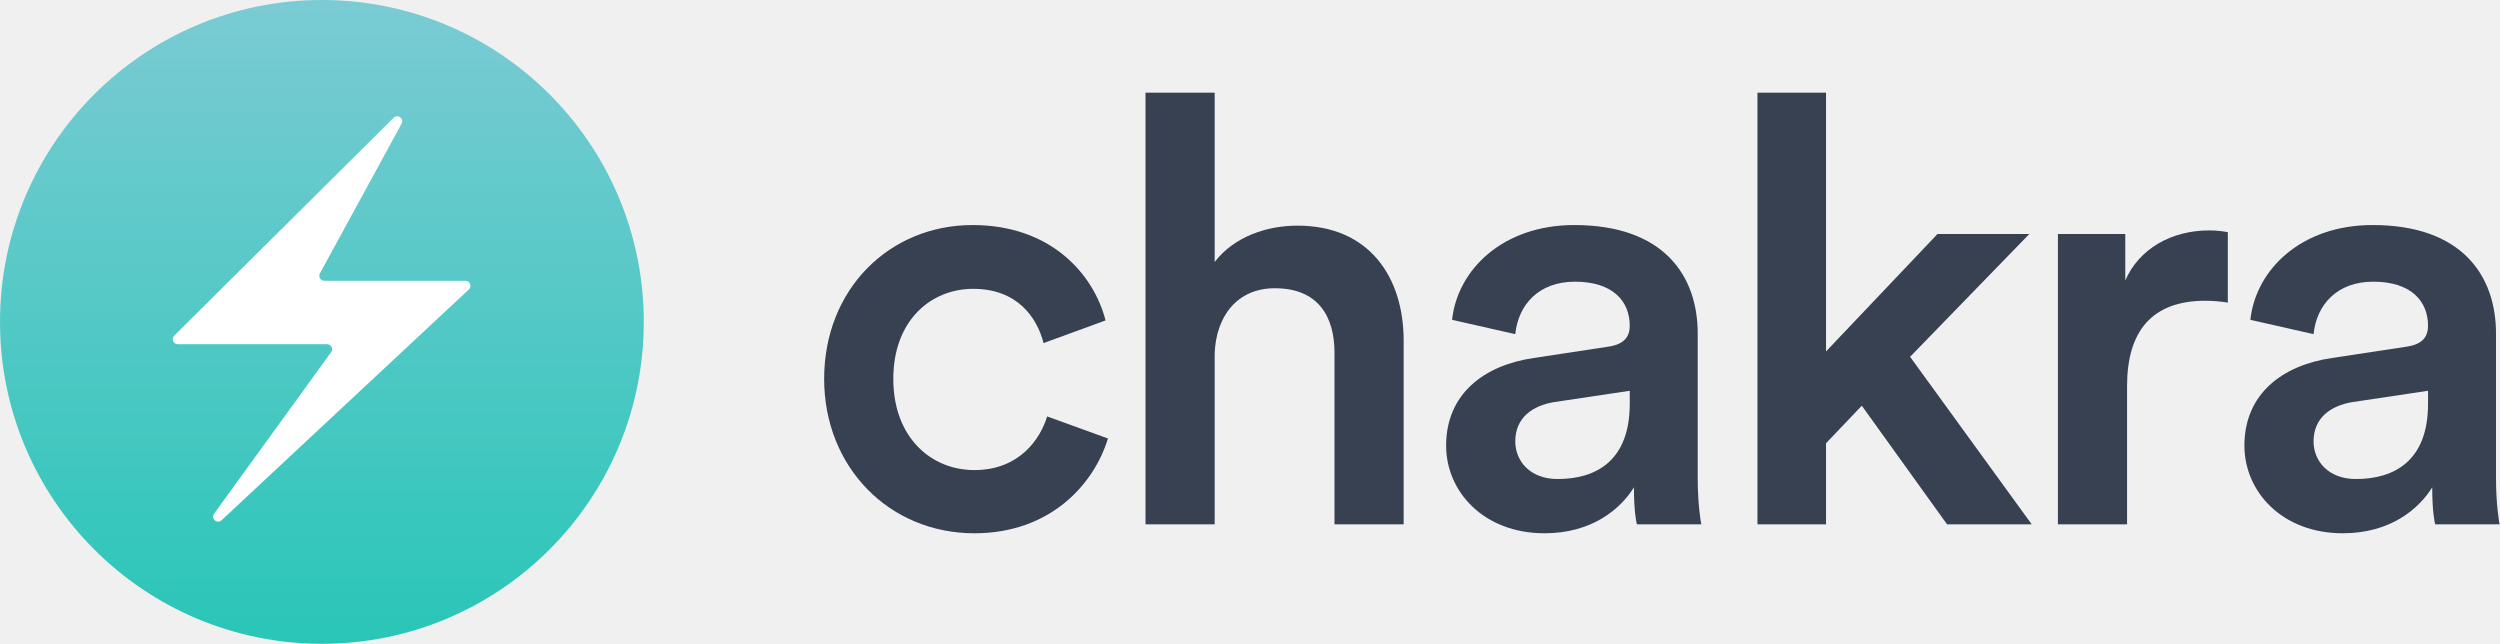
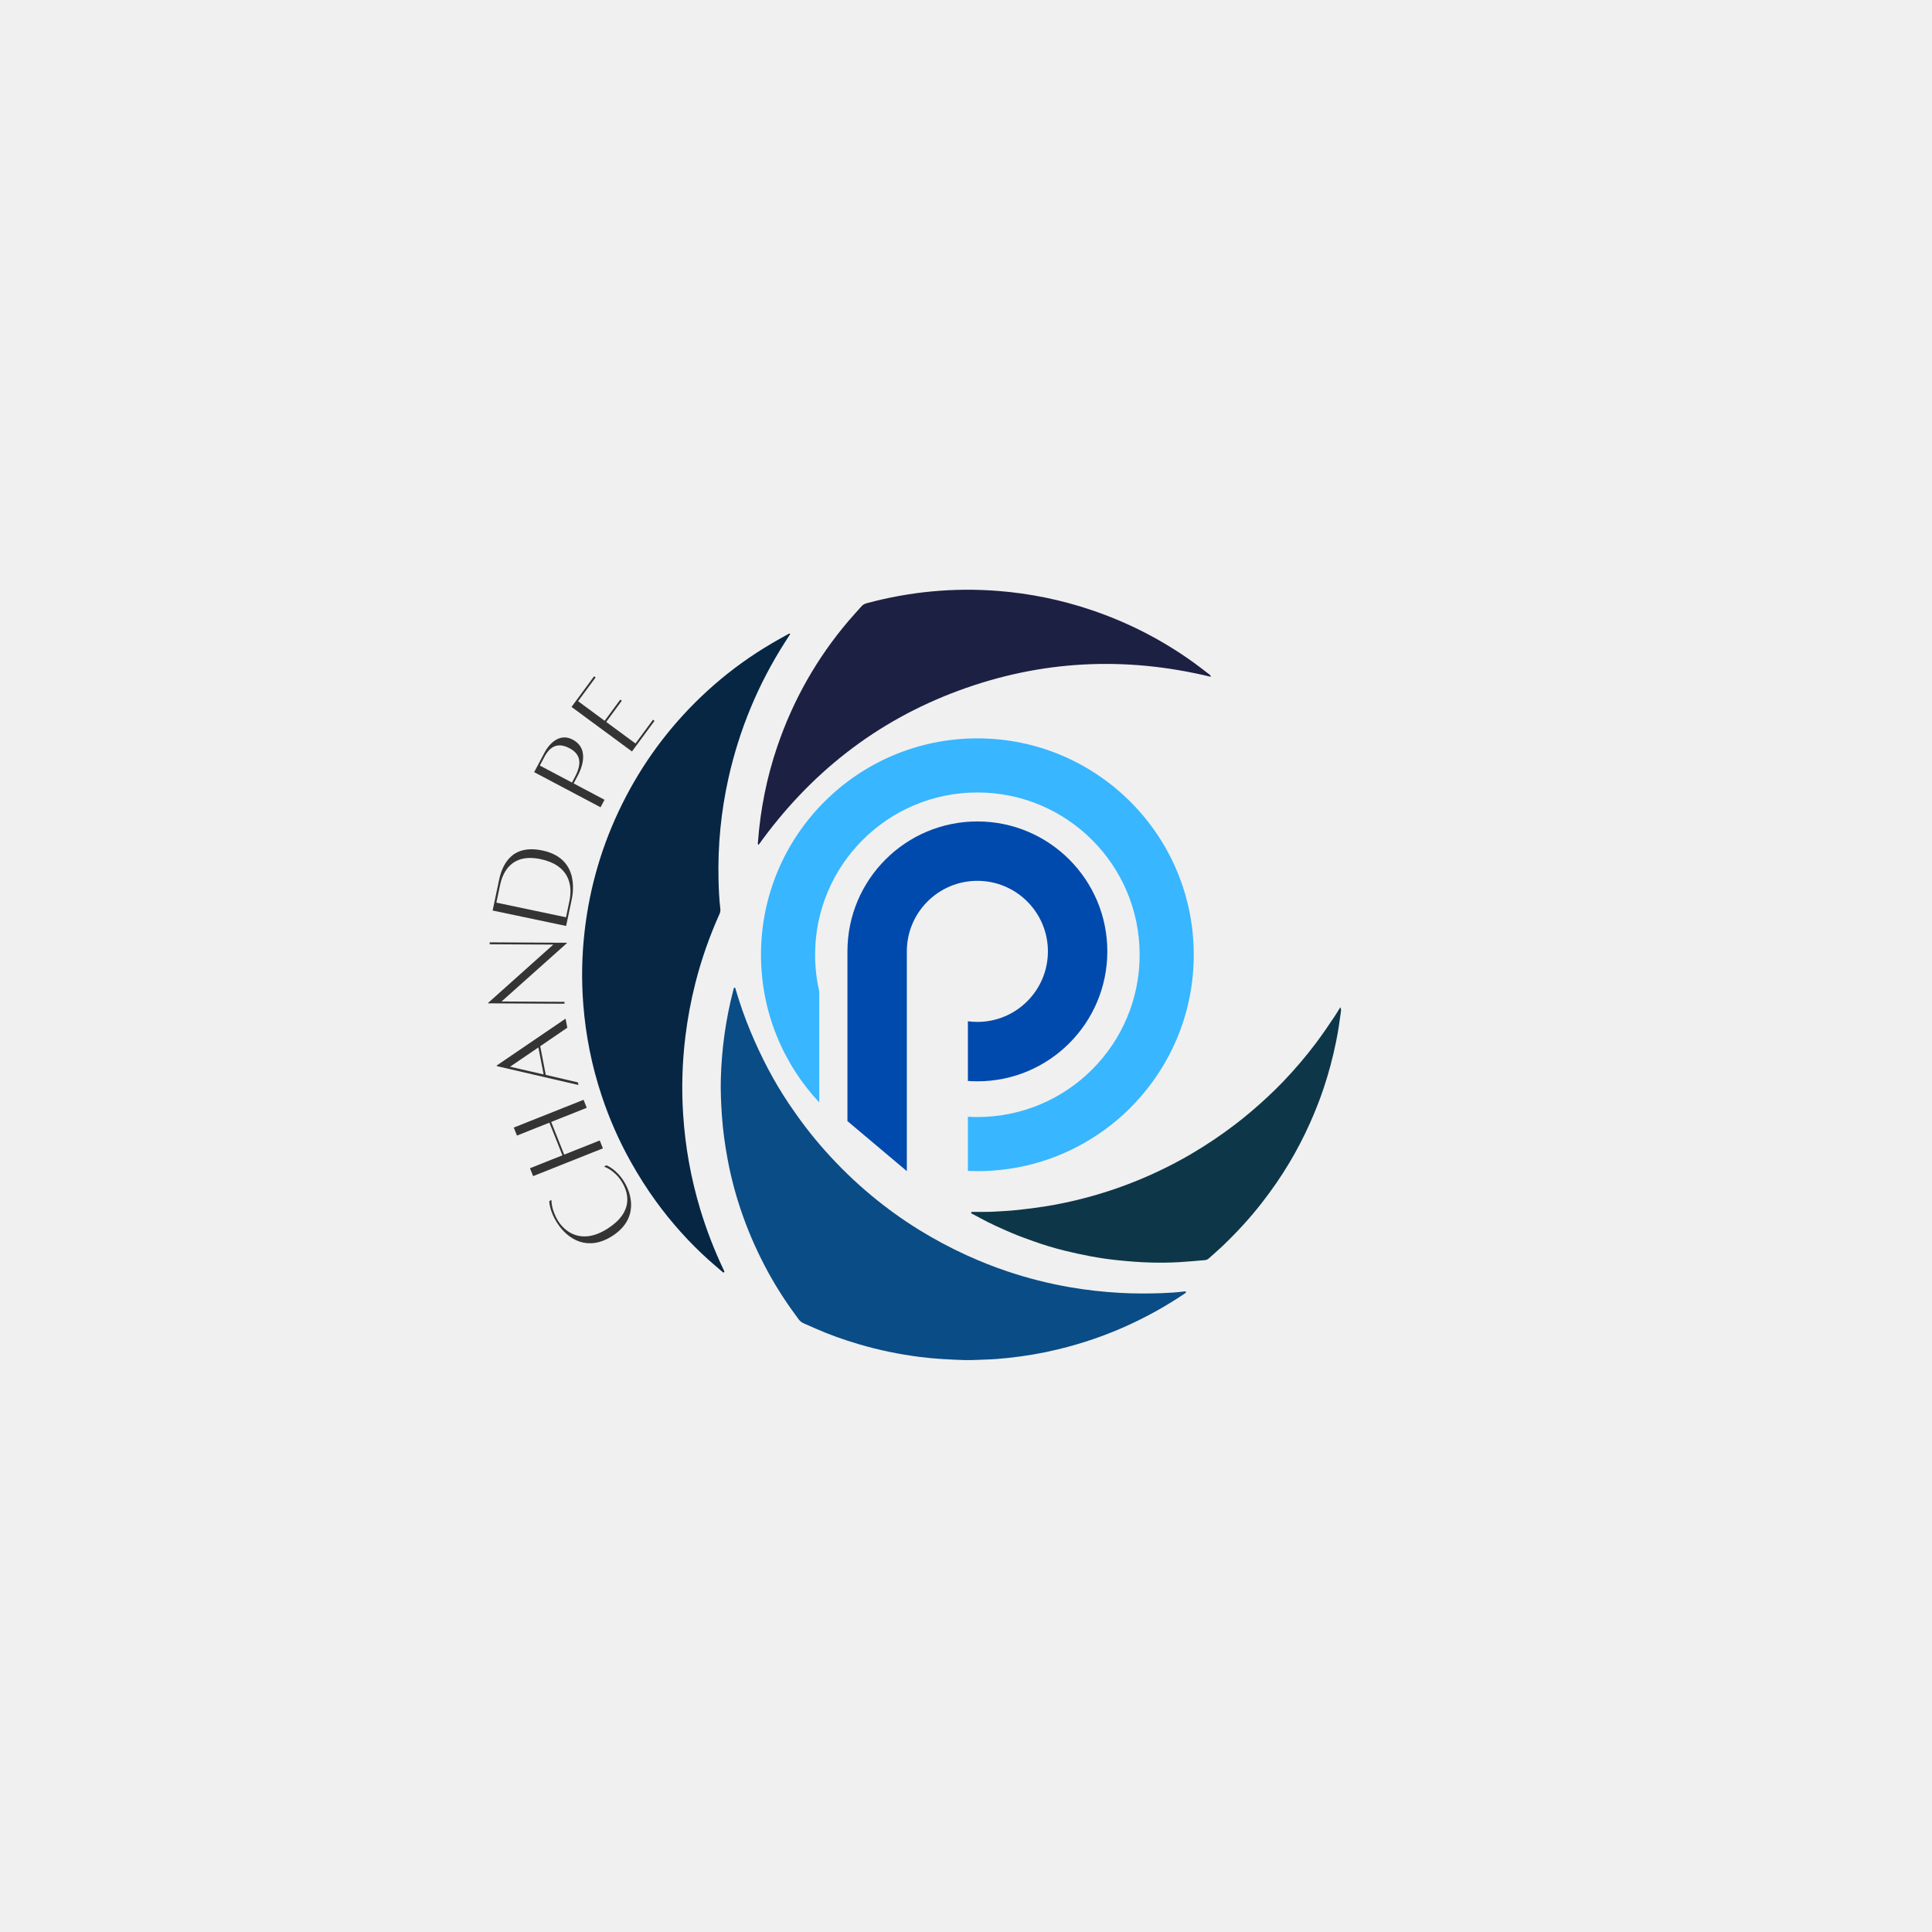
- <svg xmlns="http://www.w3.org/2000/svg" width="998" height="257" viewBox="0 0 998 257" fill="none">
-   <g clip-path="url(#clip0)">
-     <path d="M388.5 115.302C406.112 115.302 413.966 126.726 416.584 136.96L441.336 127.916C436.576 109.352 419.44 89.836 388.262 89.836C354.942 89.836 329 115.54 329 151.24C329 186.464 354.942 212.882 388.976 212.882C419.44 212.882 436.814 193.128 442.288 175.04L418.012 166.234C415.394 175.04 407.064 187.654 388.976 187.654C371.602 187.654 356.608 174.564 356.608 151.24C356.608 127.916 371.602 115.302 388.5 115.302Z" fill="#374152" />
-     <path d="M484.894 141.244C485.37 126.488 493.7 115.064 508.932 115.064C526.306 115.064 532.732 126.488 532.732 140.768V209.312H560.34V136.008C560.34 110.542 546.536 90.074 517.976 90.074C505.838 90.074 492.748 94.358 484.894 104.592V37H457.286V209.312H484.894V141.244Z" fill="#374152" />
-     <path d="M577.29 177.896C577.29 196.222 592.284 212.882 616.56 212.882C635.362 212.882 646.786 203.362 652.26 194.556C652.26 203.838 653.212 208.598 653.45 209.312H679.154C678.916 208.122 677.726 201.22 677.726 190.748V133.152C677.726 110.066 664.16 89.836 628.46 89.836C599.9 89.836 581.812 107.686 579.67 127.678L604.898 133.39C606.088 121.728 614.18 112.446 628.698 112.446C643.93 112.446 650.594 120.3 650.594 130.058C650.594 134.104 648.69 137.436 642.026 138.388L612.276 142.91C592.522 145.766 577.29 157.19 577.29 177.896ZM621.796 191.224C610.848 191.224 604.898 184.084 604.898 176.23C604.898 166.71 611.8 161.95 620.368 160.522L650.594 156V161.236C650.594 183.846 637.266 191.224 621.796 191.224Z" fill="#374152" />
-     <path d="M810.108 93.406H773.456L728.95 140.292V37H701.58V209.312H728.95V176.944L743.23 161.95L777.264 209.312H811.06L762.508 142.434L810.108 93.406Z" fill="#374152" />
-     <path d="M889.349 92.692C888.159 92.454 885.303 91.978 881.971 91.978C866.739 91.978 853.887 99.356 848.413 111.97V93.406H821.519V209.312H849.127V154.096C849.127 132.438 858.885 120.062 880.305 120.062C883.161 120.062 886.255 120.3 889.349 120.776V92.692Z" fill="#374152" />
-     <path d="M895.968 177.896C895.968 196.222 910.962 212.882 935.238 212.882C954.04 212.882 965.464 203.362 970.938 194.556C970.938 203.838 971.89 208.598 972.128 209.312H997.832C997.594 208.122 996.404 201.22 996.404 190.748V133.152C996.404 110.066 982.838 89.836 947.138 89.836C918.578 89.836 900.49 107.686 898.348 127.678L923.576 133.39C924.766 121.728 932.858 112.446 947.376 112.446C962.608 112.446 969.272 120.3 969.272 130.058C969.272 134.104 967.368 137.436 960.704 138.388L930.954 142.91C911.2 145.766 895.968 157.19 895.968 177.896ZM940.474 191.224C929.526 191.224 923.576 184.084 923.576 176.23C923.576 166.71 930.478 161.95 939.046 160.522L969.272 156V161.236C969.272 183.846 955.944 191.224 940.474 191.224Z" fill="#374152" />
-     <rect width="257" height="257" rx="128.5" fill="url(#paint0_linear)" />
-     <path d="M69.558 133.985L157.15 46.996C158.787 45.371 161.42 47.348 160.315 49.373L127.714 109.125C126.987 110.457 127.951 112.083 129.47 112.083H185.809C187.624 112.083 188.501 114.306 187.174 115.545L88.446 207.687C86.675 209.339 84.04 207.011 85.462 205.051L132.197 140.578C133.156 139.256 132.211 137.404 130.578 137.404H70.968C69.183 137.404 68.292 135.243 69.558 133.985Z" fill="white" />
-   </g>
+ <svg xmlns="http://www.w3.org/2000/svg" width="500" zoomAndPan="magnify" viewBox="0 0 375 375" height="500" preserveAspectRatio="xMidYMid meet" version="1.0">
  <defs>
-     <linearGradient id="paint0_linear" x1="128.5" y1="0" x2="128.5" y2="257" gradientUnits="userSpaceOnUse">
-       <stop stop-color="#7BCBD4" />
-       <stop offset="1" stop-color="#29C6B7" />
-     </linearGradient>
-     <clipPath id="clip0">
-       <rect width="997.832" height="257" fill="white" />
+     <g />
+     <clipPath id="b5deb17ea4">
+       <path d="M 147.707 143.316 L 231.707 143.316 L 231.707 227.316 L 147.707 227.316 Z M 147.707 143.316 " clip-rule="nonzero" />
+     </clipPath>
+     <clipPath id="2e693d0e36">
+       <path d="M 164 159 L 215 159 L 215 227.316 L 164 227.316 Z M 164 159 " clip-rule="nonzero" />
+     </clipPath>
+     <clipPath id="7cbd9a2456">
+       <path d="M 112.707 122 L 154 122 L 154 247 L 112.707 247 Z M 112.707 122 " clip-rule="nonzero" />
+     </clipPath>
+     <clipPath id="490ded3e33">
+       <path d="M 188 195 L 260.457 195 L 260.457 246 L 188 246 Z M 188 195 " clip-rule="nonzero" />
    </clipPath>
  </defs>
+   <g clip-path="url(#b5deb17ea4)">
+     <path fill="#38b6ff" d="M 159.012 213.98 L 159.012 192.398 C 158.488 190.121 158.207 187.75 158.207 185.316 C 158.207 167.918 172.309 153.816 189.707 153.816 C 207.105 153.816 221.207 167.918 221.207 185.316 C 221.207 202.715 207.105 216.816 189.707 216.816 C 189.09 216.816 188.477 216.797 187.867 216.762 L 187.867 227.273 C 188.477 227.301 189.09 227.316 189.707 227.316 C 212.902 227.316 231.707 208.512 231.707 185.316 C 231.707 162.121 212.902 143.316 189.707 143.316 C 166.512 143.316 147.707 162.121 147.707 185.316 C 147.707 196.398 152 206.477 159.012 213.98 " fill-opacity="1" fill-rule="nonzero" />
+   </g>
+   <g clip-path="url(#2e693d0e36)">
+     <path fill="#004aad" d="M 189.707 159.441 C 175.781 159.441 164.488 170.734 164.488 184.66 L 164.488 217.605 L 176.016 227.316 L 176.016 184.66 C 176.016 177.102 182.148 170.969 189.707 170.969 C 197.27 170.969 203.398 177.102 203.398 184.66 C 203.398 192.223 197.27 198.352 189.707 198.352 C 189.082 198.352 188.469 198.309 187.867 198.227 L 187.867 209.816 C 188.477 209.859 189.09 209.883 189.707 209.883 C 203.637 209.883 214.93 198.59 214.93 184.66 C 214.93 170.734 203.637 159.441 189.707 159.441 " fill-opacity="1" fill-rule="nonzero" />
+   </g>
+   <path fill="#0a4c86" d="M 230.227 250.77 C 230.133 251.027 229.902 251.102 229.723 251.227 C 226.445 253.434 223.004 255.352 219.422 257.02 C 214.895 259.125 210.199 260.742 205.348 261.914 C 202.172 262.684 198.953 263.227 195.707 263.57 C 194.25 263.727 192.789 263.855 191.324 263.887 C 189.996 263.918 188.672 264.031 187.34 263.992 C 184.391 263.902 181.445 263.754 178.516 263.379 C 174.508 262.867 170.57 262.055 166.699 260.91 C 163.805 260.059 160.961 259.051 158.199 257.828 C 157.477 257.512 156.762 257.184 156.035 256.875 C 155.605 256.695 155.273 256.422 154.992 256.047 C 152.844 253.176 150.879 250.188 149.152 247.039 C 147.246 243.551 145.605 239.945 144.266 236.207 C 142.953 232.555 141.934 228.816 141.227 225 C 140.699 222.164 140.305 219.312 140.113 216.434 C 139.957 214.117 139.852 211.797 139.91 209.477 C 140.062 203.648 140.852 197.902 142.32 192.258 C 142.367 192.066 142.391 191.859 142.527 191.695 C 142.773 191.676 142.746 191.891 142.781 192.016 C 143.605 194.805 144.562 197.547 145.684 200.23 C 147.727 205.129 150.156 209.824 153.121 214.238 C 155.246 217.402 157.547 220.43 160.082 223.277 C 162.902 226.445 165.934 229.402 169.203 232.105 C 172.09 234.496 175.117 236.688 178.301 238.656 C 181.312 240.516 184.426 242.191 187.652 243.656 C 190.219 244.824 192.832 245.867 195.5 246.766 C 199.453 248.094 203.488 249.121 207.598 249.836 C 210.887 250.406 214.191 250.773 217.523 250.953 C 220.184 251.098 222.844 251.094 225.5 251 C 226.938 250.945 228.379 250.863 229.809 250.676 C 229.934 250.66 230.078 250.602 230.227 250.77 Z M 230.227 250.77 " fill-opacity="1" fill-rule="nonzero" />
+   <g clip-path="url(#7cbd9a2456)">
+     <path fill="#062644" d="M 153.402 123.043 C 153.059 123.57 152.73 124.078 152.406 124.582 C 147.176 132.75 143.512 141.574 141.395 151.031 C 139.945 157.527 139.305 164.109 139.465 170.766 C 139.512 172.656 139.594 174.551 139.816 176.43 C 139.855 176.777 139.801 177.094 139.656 177.41 C 137.699 181.758 136.129 186.238 134.961 190.855 C 134.113 194.203 133.48 197.586 133.055 201.012 C 132.422 206.082 132.266 211.168 132.594 216.262 C 132.996 222.539 134.094 228.691 135.914 234.719 C 137.121 238.715 138.621 242.598 140.406 246.371 C 140.445 246.453 140.492 246.531 140.527 246.613 C 140.582 246.734 140.664 246.871 140.504 246.969 C 140.379 247.047 140.297 246.93 140.219 246.859 C 139.297 246.066 138.359 245.289 137.457 244.473 C 133.719 241.086 130.363 237.352 127.395 233.277 C 125.59 230.801 123.953 228.211 122.449 225.535 C 120.148 221.434 118.27 217.148 116.789 212.691 C 114.871 206.934 113.691 201.023 113.215 194.973 C 112.84 190.191 112.93 185.422 113.484 180.664 C 114.484 172.008 116.922 163.773 120.805 155.973 C 124.668 148.211 129.734 141.324 135.992 135.32 C 139.352 132.102 142.977 129.215 146.887 126.68 C 148.855 125.402 150.883 124.23 152.938 123.105 C 153.047 123.043 153.152 122.926 153.402 123.043 Z M 153.402 123.043 " fill-opacity="1" fill-rule="nonzero" />
+   </g>
+   <path fill="#1c2143" d="M 235.02 131.367 C 218.367 127.332 202.023 128.141 186.004 134.074 C 169.988 140.004 157.172 150.133 147.234 164 C 147.012 163.754 147.109 163.566 147.121 163.402 C 147.594 157.082 148.824 150.91 150.867 144.906 C 153.945 135.863 158.574 127.695 164.777 120.426 C 165.566 119.5 166.398 118.609 167.203 117.699 C 167.48 117.383 167.816 117.195 168.223 117.086 C 176.574 114.836 185.059 114.027 193.676 114.695 C 199.883 115.18 205.938 116.414 211.836 118.406 C 218.957 120.809 225.57 124.199 231.668 128.586 C 232.691 129.32 233.68 130.105 234.684 130.871 C 234.805 130.965 234.961 131.031 235.02 131.367 Z M 235.02 131.367 " fill-opacity="1" fill-rule="nonzero" />
+   <g clip-path="url(#490ded3e33)">
+     <path fill="#0d3749" d="M 260.152 195.508 C 260.355 195.898 260.297 196.172 260.262 196.422 C 260.012 198.34 259.727 200.25 259.34 202.145 C 258.707 205.258 257.898 208.32 256.883 211.328 C 256.094 213.676 255.176 215.973 254.156 218.23 C 253.016 220.758 251.738 223.215 250.324 225.594 C 248.691 228.348 246.871 230.969 244.902 233.496 C 242.562 236.508 239.977 239.293 237.219 241.926 C 236.375 242.734 235.477 243.488 234.609 244.273 C 234.203 244.645 233.676 244.605 233.199 244.645 C 231.746 244.766 230.289 244.906 228.828 244.988 C 227.047 245.086 225.27 245.102 223.492 245.062 C 221.246 245.008 219.008 244.824 216.766 244.59 C 213.332 244.234 209.965 243.566 206.621 242.746 C 204.66 242.262 202.719 241.676 200.805 241 C 199.254 240.453 197.711 239.898 196.199 239.246 C 194.215 238.391 192.238 237.512 190.34 236.473 C 189.824 236.191 189.305 235.926 188.793 235.648 C 188.664 235.582 188.445 235.543 188.516 235.34 C 188.578 235.152 188.785 235.227 188.934 235.227 C 190.219 235.215 191.504 235.258 192.785 235.188 C 194.402 235.102 196.02 235.02 197.629 234.844 C 199.375 234.652 201.109 234.438 202.844 234.164 C 205.555 233.734 208.234 233.156 210.887 232.449 C 214.457 231.5 217.945 230.316 221.355 228.891 C 224.746 227.477 228.031 225.848 231.203 223.988 C 234.137 222.266 236.957 220.375 239.664 218.312 C 241.852 216.648 243.934 214.863 245.949 212.992 C 247.039 211.98 248.109 210.945 249.133 209.867 C 251.363 207.516 253.473 205.062 255.422 202.465 C 256.691 200.77 257.887 199.027 259.055 197.266 C 259.414 196.727 259.742 196.168 260.152 195.508 Z M 260.152 195.508 " fill-opacity="1" fill-rule="nonzero" />
+   </g>
+   <g fill="#343434" fill-opacity="1">
+     <g transform="translate(125.3677, 236.8922)">
+       <g>
+         <path d="M -8.117 -10.441 C -8.117 -10.441 -6.148 -9.844 -4.715 -7.566 C -3.328 -5.367 -2.34 -1.625 -7.508 1.629 C -12.594 4.836 -15.785 2.074 -16.988 0.168 C -18.449 -2.148 -18.328 -4.004 -18.328 -4.004 L -18.762 -3.734 C -18.762 -3.734 -18.711 -1.871 -17.301 0.367 C -15.074 3.902 -11.16 5.934 -6.602 3.062 C -1.359 -0.242 -2.707 -5.125 -4.27 -7.598 C -5.816 -10.055 -7.684 -10.715 -7.684 -10.715 Z M -8.117 -10.441 " />
+       </g>
+     </g>
+   </g>
+   <g fill="#343434" fill-opacity="1">
+     <g transform="translate(117.4107, 223.938)">
+       <g>
+         <path d="M -17.066 -3.523 L -10.77 -6.031 L -8.246 0.309 L -14.543 2.816 L -13.934 4.348 L -0.391 -1.043 L -1 -2.574 L -7.902 0.172 L -10.426 -6.168 L -3.523 -8.914 L -4.141 -10.469 L -17.688 -5.078 Z M -17.066 -3.523 " />
+       </g>
+     </g>
+   </g>
+   <g fill="#343434" fill-opacity="1">
+     <g transform="translate(112.4065, 211.3966)">
+       <g>
+         <path d="M -2.293 -11.922 L -2.633 -13.676 L -16 -4.578 L -15.977 -4.465 L -0.133 -0.801 L -0.23 -1.305 L -6.473 -2.762 L -7.551 -8.324 Z M -6.891 -2.848 L -13.402 -4.348 L -7.906 -8.09 Z M -6.891 -2.848 " />
+       </g>
+     </g>
+   </g>
+   <g fill="#343434" fill-opacity="1">
+     <g transform="translate(109.53, 195.9386)">
+       <g>
+         <path d="M -14.484 -13.031 L -14.488 -12.656 L -2.137 -12.594 L -14.828 -1.238 L -14.828 -1.191 L 0.027 -1.113 L 0.031 -1.484 L -12.18 -1.551 L 0.508 -12.879 L 0.508 -12.949 Z M -14.484 -13.031 " />
+       </g>
+     </g>
+   </g>
+   <g fill="#343434" fill-opacity="1">
+     <g transform="translate(109.635, 180.8165)">
+       <g>
+         <path d="M -12.777 -9.969 L -14.016 -4.086 L 0.25 -1.086 L 1.266 -5.902 C 1.406 -6.582 3.348 -14.121 -4.352 -15.738 C -10.578 -17.047 -12.223 -12.602 -12.777 -9.969 Z M 0.891 -5.934 L 0.227 -2.773 L -13.289 -5.617 L -12.57 -9.023 C -12.027 -11.613 -10.273 -15.23 -4.707 -14.059 C 0.836 -12.895 1.547 -9.043 0.891 -5.934 Z M 0.891 -5.934 " />
+       </g>
+     </g>
+   </g>
+   <g fill="#343434" fill-opacity="1">
+     <g transform="translate(113.5489, 164.4735)">
+       <g />
+     </g>
+   </g>
+   <g fill="#343434" fill-opacity="1">
+     <g transform="translate(116.025, 157.6656)">
+       <g>
+         <path d="M -10.281 -11.691 C -10.812 -10.684 -12.344 -7.793 -12.344 -7.793 L 0.543 -0.973 L 1.312 -2.43 L -4.68 -5.602 L -3.898 -7.078 C -3.57 -7.695 -1.184 -12.156 -4.875 -14.109 C -7.707 -15.609 -9.727 -12.738 -10.281 -11.691 Z M -4.41 -6.902 L -5.008 -5.773 L -11.242 -9.074 L -10.363 -10.738 C -9.258 -12.828 -7.734 -13.625 -5.477 -12.43 C -3.18 -11.215 -3.141 -9.305 -4.41 -6.902 Z M -4.41 -6.902 " />
+       </g>
+     </g>
+   </g>
+   <g fill="#343434" fill-opacity="1">
+     <g transform="translate(121.985, 146.7424)">
+       <g>
+         <path d="M -6.375 -15.254 L -6.676 -15.473 L -11.012 -9.59 L -11.055 -9.531 L 0.68 -0.883 L 5.059 -6.824 L 4.762 -7.047 L 1.359 -2.43 L -4.32 -6.617 L -1.293 -10.727 L -1.59 -10.949 L -4.621 -6.836 L -9.777 -10.641 Z M -6.375 -15.254 " />
+       </g>
+     </g>
+   </g>
</svg>
